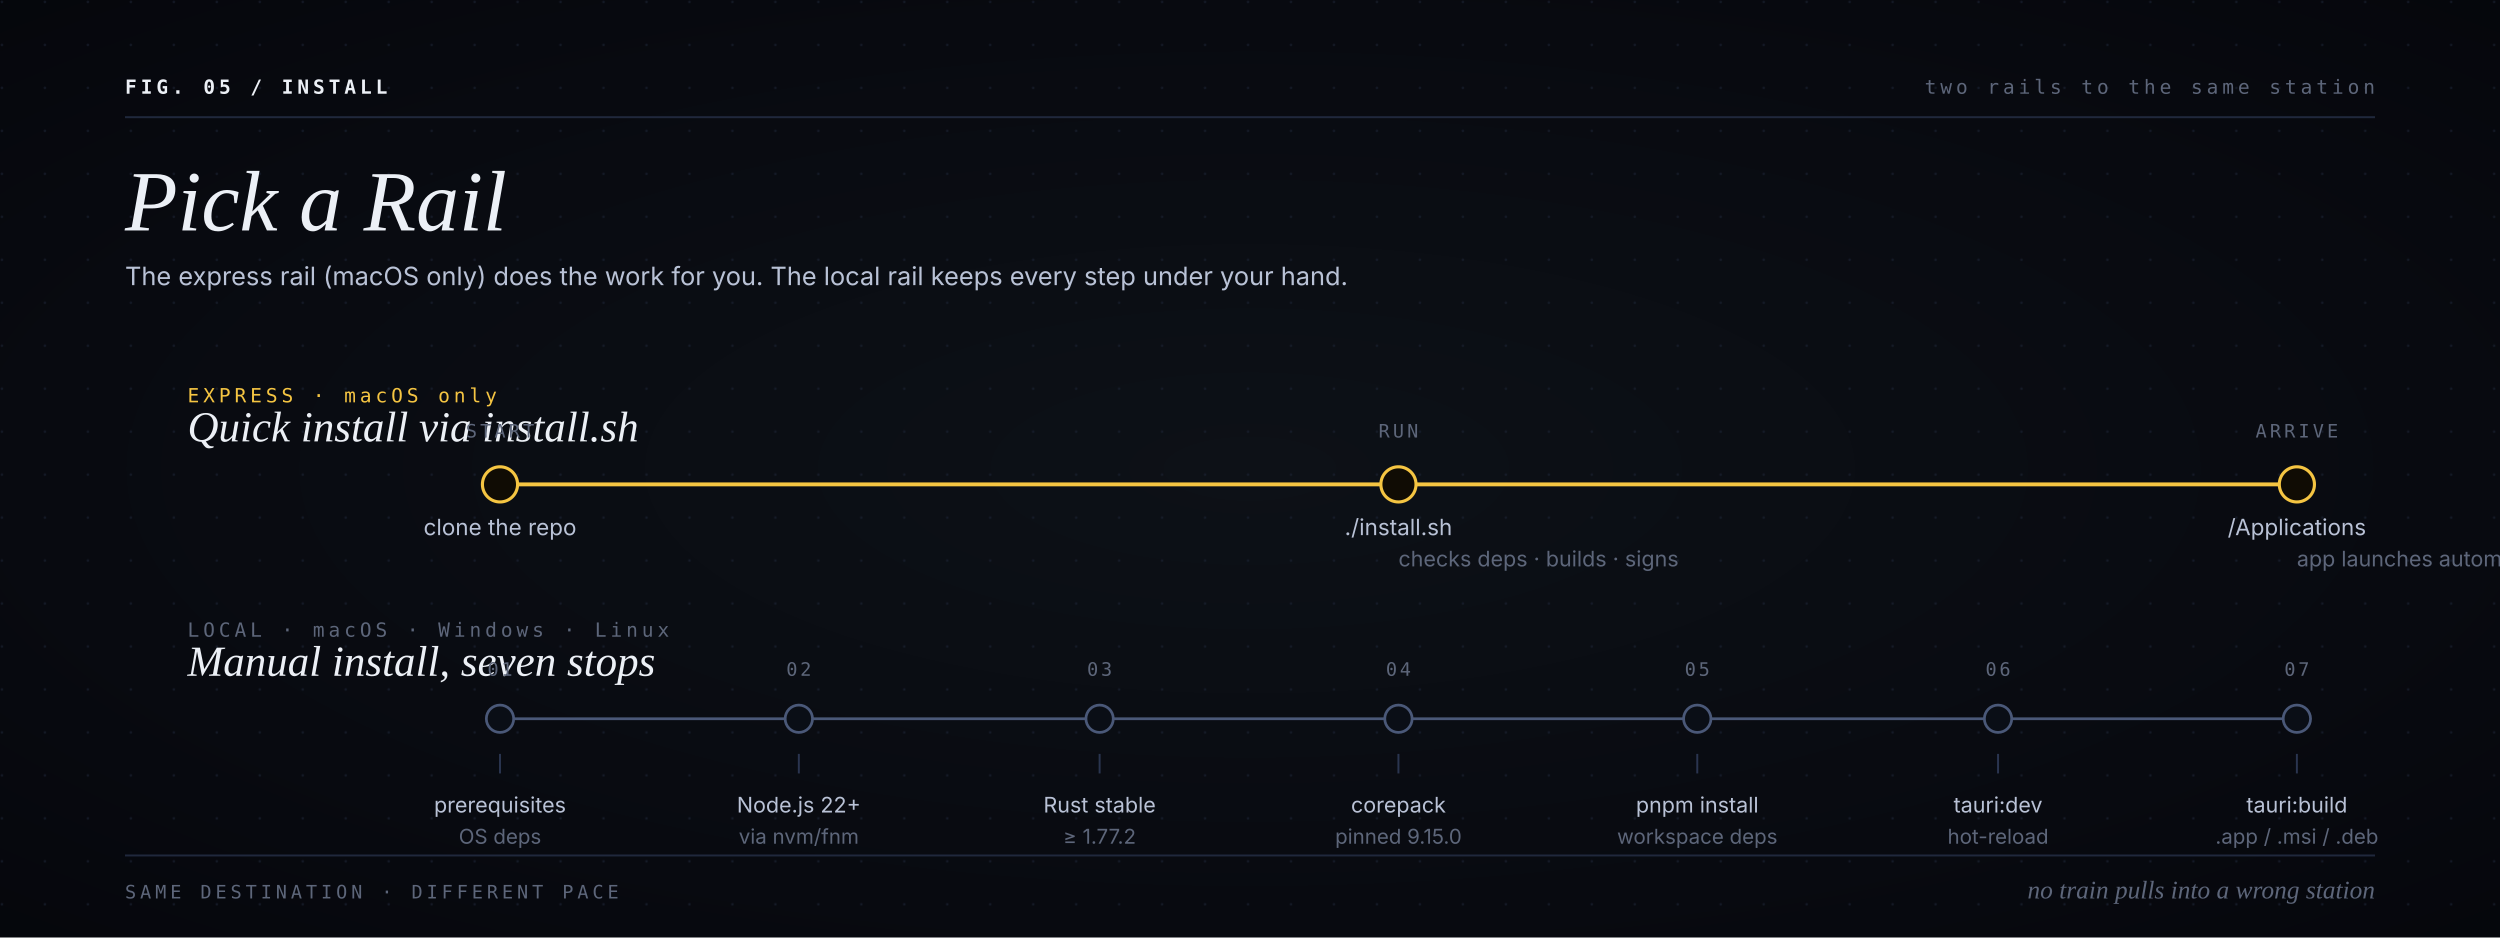
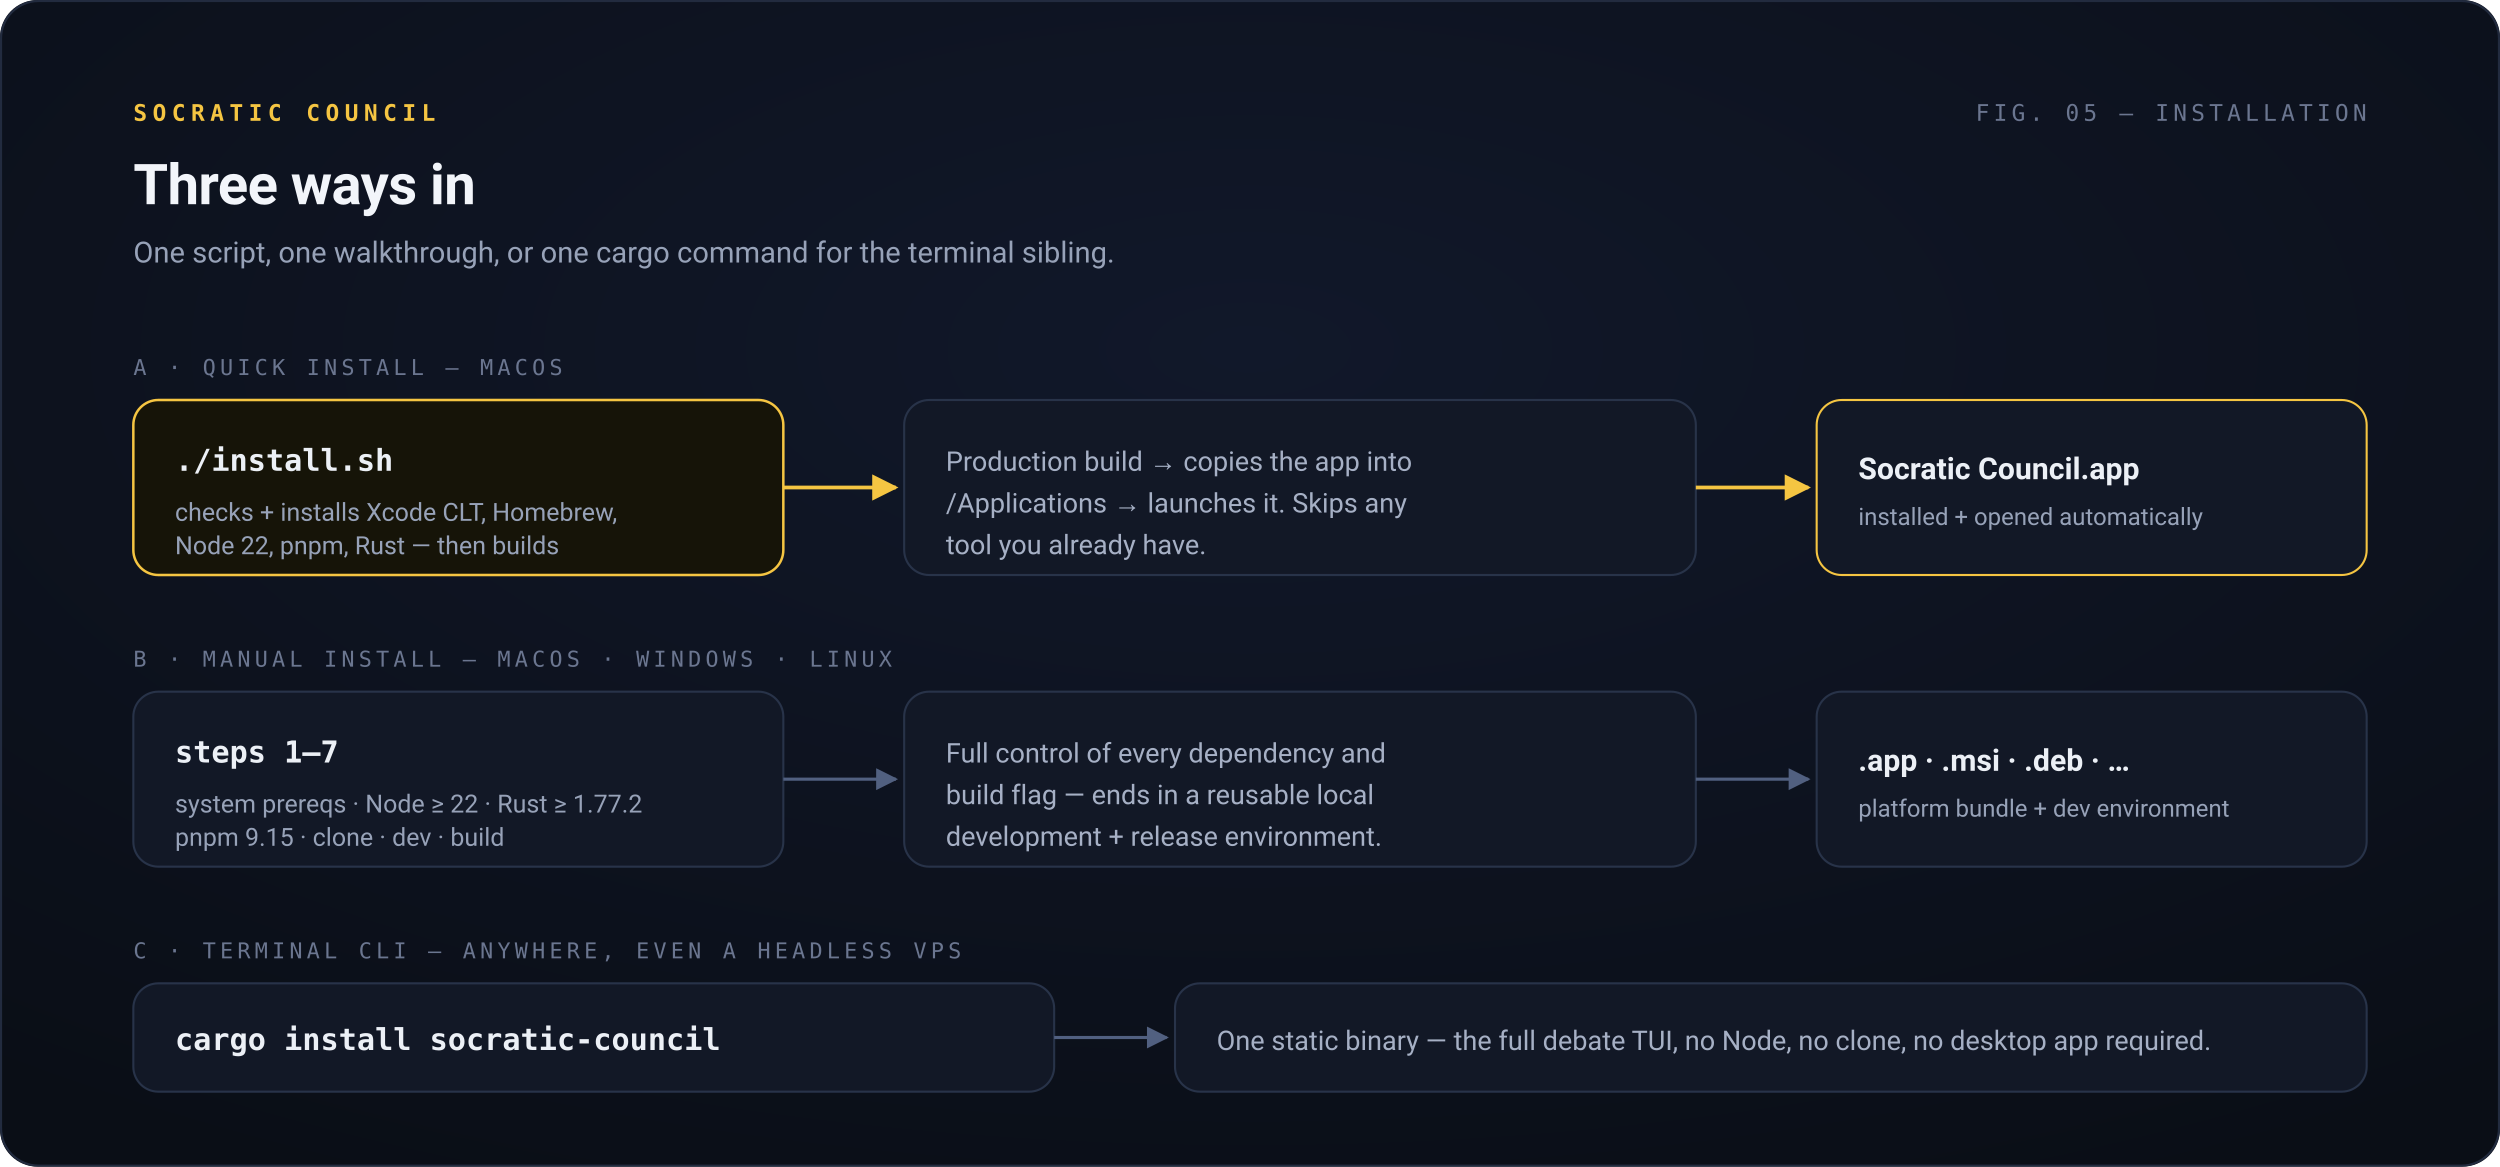
- <svg xmlns="http://www.w3.org/2000/svg" viewBox="0 0 1280 480" role="img" aria-labelledby="title desc" preserveAspectRatio="xMidYMid meet">
+ <svg xmlns="http://www.w3.org/2000/svg" viewBox="0 0 1200 560" role="img" aria-labelledby="title desc" preserveAspectRatio="xMidYMid meet">
  <defs>
-     <radialGradient id="page" cx="50%" cy="50%" r="80%">
-       <stop offset="0%" stop-color="#0d1117" />
-       <stop offset="60%" stop-color="#080a10" />
-       <stop offset="100%" stop-color="#04050a" />
+     <style>
+       .sans { font-family: -apple-system, 'Segoe UI', Roboto, 'Helvetica Neue', Arial, sans-serif; }
+       .mono { font-family: 'SF Mono', 'Cascadia Code', 'JetBrains Mono', Menlo, Consolas, monospace; }
+       .h1   { fill: #F2F5FA; font-size: 27px; font-weight: 700; letter-spacing: -0.3px; }
+       .sub  { fill: #97A2B8; font-size: 14px; }
+       .tag  { fill: #F5C542; font-size: 11px; font-weight: 600; letter-spacing: 2.6px; }
+       .meta { fill: #6B7690; font-size: 11px; letter-spacing: 2px; }
+       .lanetag  { fill: #6B7690; font-size: 10.5px; letter-spacing: 2px; }
+       .cmd      { fill: #ECF0F6; font-size: 14.5px; font-weight: 600; }
+       .cmdnote  { fill: #97A2B8; font-size: 12px; }
+       .midtext  { fill: #A6B0C5; font-size: 13px; }
+       .outname  { fill: #ECF0F6; font-size: 14.5px; font-weight: 650; }
+       .outnote  { fill: #97A2B8; font-size: 11.5px; }
+       .footer   { fill: #6B7690; font-size: 11px; letter-spacing: 1.8px; }
+       .edgegold { stroke: #F5C542; stroke-width: 1.8; fill: none; }
+       .edge     { stroke: #516080; stroke-width: 1.5; fill: none; }
+     </style>
+     <radialGradient id="bgGlow5" cx="50%" cy="30%" r="80%">
+       <stop offset="0%" stop-color="#11182A" />
+       <stop offset="100%" stop-color="#0A0E16" />
    </radialGradient>
-     <pattern id="dotgrid" width="22" height="22" patternUnits="userSpaceOnUse">
-       <circle cx="1" cy="1" r="0.7" fill="#1c2434" fill-opacity="0.55" />
-     </pattern>
-     <style>
-       .display { font-family: 'Cormorant Garamond', 'Hoefler Text', Garamond, 'Times New Roman', serif; }
-       .body    { font-family: 'Manrope', -apple-system, BlinkMacSystemFont, 'Helvetica Neue', sans-serif; }
-       .mono    { font-family: 'JetBrains Mono', 'SF Mono', Menlo, Consolas, monospace; }
-       .ink     { fill: #ecf0f6; }
-       .body-c  { fill: #b9c2d6; }
-       .muted   { fill: #5d667a; }
-       .gold    { fill: #f5c542; }
-       .stroke-hair { stroke: #20283c; stroke-width: 1; fill: none; }
-       .stroke-hair-strong { stroke: #344166; stroke-width: 1.2; fill: none; }
-       .stroke-rule { stroke: #1a2233; stroke-width: 1; fill: none; }
-       .rail-gold { stroke: #f5c542; stroke-width: 2; fill: none; }
-       .rail-bone { stroke: #4a5878; stroke-width: 1.4; fill: none; }
-       .rail-tie  { stroke: #2a3550; stroke-width: 1; fill: none; }
-       .stop-dot     { fill: #0a0e16; stroke: #4a5878; stroke-width: 1.4; }
-       .stop-dot-gold { fill: #100c04; stroke: #f5c542; stroke-width: 1.6; }
-     </style>
+     <marker id="arr5" viewBox="0 0 10 10" refX="9" refY="5" markerWidth="7" markerHeight="7" orient="auto-start-reverse">
+       <path d="M 0 0 L 10 5 L 0 10 z" fill="#516080" />
+     </marker>
+     <marker id="arrGold5" viewBox="0 0 10 10" refX="9" refY="5" markerWidth="7" markerHeight="7" orient="auto-start-reverse">
+       <path d="M 0 0 L 10 5 L 0 10 z" fill="#F5C542" />
+     </marker>
  </defs>
-   <rect width="1280" height="480" fill="url(#page)" />
-   <rect width="1280" height="480" fill="url(#dotgrid)" />
-   <line x1="64" y1="60" x2="1216" y2="60" class="stroke-hair" />
-   <text x="64" y="48" class="mono ink" font-size="10" font-weight="600" letter-spacing="2">FIG. 05 / INSTALL</text>
-   <text x="1216" y="48" class="mono muted" font-size="10" letter-spacing="2" text-anchor="end">two rails to the same station</text>
-   <text x="64" y="118" class="display ink" font-style="italic" font-size="44">Pick a Rail</text>
-   <text x="64" y="146" class="body body-c" font-size="13">The express rail (macOS only) does the work for you. The local rail keeps every step under your hand.</text>
-   <g transform="translate(96,228)">
-     <text x="0" y="-22" class="mono gold" font-size="10" letter-spacing="2">EXPRESS · macOS only</text>
-     <text x="0" y="-2" class="display ink" font-style="italic" font-size="22">Quick install via install.sh</text>
-     <line x1="160" y1="20" x2="1080" y2="20" class="rail-gold" />
-     <circle cx="160" cy="20" r="9" class="stop-dot-gold" />
-     <circle cx="620" cy="20" r="9" class="stop-dot-gold" />
-     <circle cx="1080" cy="20" r="9" class="stop-dot-gold" />
-     <text x="160" y="-4" class="mono muted" font-size="9.5" letter-spacing="1.6" text-anchor="middle">START</text>
-     <text x="160" y="46" class="body body-c" font-size="11.5" text-anchor="middle">clone the repo</text>
-     <text x="620" y="-4" class="mono muted" font-size="9.5" letter-spacing="1.6" text-anchor="middle">RUN</text>
-     <text x="620" y="46" class="body body-c" font-size="11.5" text-anchor="middle">./install.sh</text>
-     <text x="620" y="62" class="body muted" font-size="11">checks deps · builds · signs</text>
-     <text x="1080" y="-4" class="mono muted" font-size="9.5" letter-spacing="1.6" text-anchor="middle">ARRIVE</text>
-     <text x="1080" y="46" class="body body-c" font-size="11.5" text-anchor="middle">/Applications</text>
-     <text x="1080" y="62" class="body muted" font-size="11">app launches automatically</text>
+   <rect width="1200" height="560" rx="18" fill="url(#bgGlow5)" />
+   <rect x="0.5" y="0.5" width="1199" height="559" rx="18" fill="none" stroke="#222B3F" />
+   <text x="64" y="58" class="mono tag">SOCRATIC COUNCIL</text>
+   <text x="1136" y="58" class="mono meta" text-anchor="end">FIG. 05 — INSTALLATION</text>
+   <text x="64" y="98" class="sans h1">Three ways in</text>
+   <text x="64" y="126" class="sans sub">One script, one walkthrough, or one cargo command for the terminal sibling.</text>
+   <text x="64" y="180" class="mono lanetag">A · QUICK INSTALL — MACOS</text>
+   <g transform="translate(64,192)">
+     <rect width="312" height="84" rx="12" fill="#161408" stroke="#F5C542" stroke-width="1.2" />
+     <text x="20" y="34" class="mono cmd">./install.sh</text>
+     <text x="20" y="58" class="sans cmdnote">checks + installs Xcode CLT, Homebrew,</text>
+     <text x="20" y="74" class="sans cmdnote">Node 22, pnpm, Rust — then builds</text>
  </g>
-   <g transform="translate(96,348)">
-     <text x="0" y="-22" class="mono muted" font-size="10" letter-spacing="2">LOCAL · macOS · Windows · Linux</text>
-     <text x="0" y="-2" class="display ink" font-style="italic" font-size="22">Manual install, seven stops</text>
-     <line x1="160" y1="20" x2="1080" y2="20" class="rail-bone" />
-     <g>
-       <circle cx="160" cy="20" r="7" class="stop-dot" />
-       <circle cx="313" cy="20" r="7" class="stop-dot" />
-       <circle cx="467" cy="20" r="7" class="stop-dot" />
-       <circle cx="620" cy="20" r="7" class="stop-dot" />
-       <circle cx="773" cy="20" r="7" class="stop-dot" />
-       <circle cx="927" cy="20" r="7" class="stop-dot" />
-       <circle cx="1080" cy="20" r="7" class="stop-dot" />
-     </g>
-     <g class="rail-tie">
-       <line x1="160" y1="38" x2="160" y2="48" />
-       <line x1="313" y1="38" x2="313" y2="48" />
-       <line x1="467" y1="38" x2="467" y2="48" />
-       <line x1="620" y1="38" x2="620" y2="48" />
-       <line x1="773" y1="38" x2="773" y2="48" />
-       <line x1="927" y1="38" x2="927" y2="48" />
-       <line x1="1080" y1="38" x2="1080" y2="48" />
-     </g>
-     <g font-size="11">
-       <g text-anchor="middle">
-         <text x="160" y="-2" class="mono muted" font-size="9.5" letter-spacing="1.4">01</text>
-         <text x="313" y="-2" class="mono muted" font-size="9.5" letter-spacing="1.4">02</text>
-         <text x="467" y="-2" class="mono muted" font-size="9.5" letter-spacing="1.4">03</text>
-         <text x="620" y="-2" class="mono muted" font-size="9.5" letter-spacing="1.4">04</text>
-         <text x="773" y="-2" class="mono muted" font-size="9.5" letter-spacing="1.4">05</text>
-         <text x="927" y="-2" class="mono muted" font-size="9.5" letter-spacing="1.4">06</text>
-         <text x="1080" y="-2" class="mono muted" font-size="9.5" letter-spacing="1.4">07</text>
-         <text x="160" y="68" class="body body-c">prerequisites</text>
-         <text x="313" y="68" class="body body-c">Node.js 22+</text>
-         <text x="467" y="68" class="body body-c">Rust stable</text>
-         <text x="620" y="68" class="body body-c">corepack</text>
-         <text x="773" y="68" class="body body-c">pnpm install</text>
-         <text x="927" y="68" class="body body-c">tauri:dev</text>
-         <text x="1080" y="68" class="body body-c">tauri:build</text>
-         <text x="160" y="84" class="body muted" font-size="10.5">OS deps</text>
-         <text x="313" y="84" class="body muted" font-size="10.5">via nvm/fnm</text>
-         <text x="467" y="84" class="body muted" font-size="10.5">≥ 1.77.2</text>
-         <text x="620" y="84" class="body muted" font-size="10.5">pinned 9.15.0</text>
-         <text x="773" y="84" class="body muted" font-size="10.5">workspace deps</text>
-         <text x="927" y="84" class="body muted" font-size="10.5">hot-reload</text>
-         <text x="1080" y="84" class="body muted" font-size="10.5">.app / .msi / .deb</text>
-       </g>
-     </g>
+   <line x1="376" y1="234" x2="430" y2="234" class="edgegold" marker-end="url(#arrGold5)" />
+   <g transform="translate(434,192)">
+     <rect width="380" height="84" rx="12" fill="#121826" stroke="#283349" />
+     <text x="20" y="34" class="sans midtext">Production build → copies the app into</text>
+     <text x="20" y="54" class="sans midtext">/Applications → launches it. Skips any</text>
+     <text x="20" y="74" class="sans midtext">tool you already have.</text>
  </g>
-   <line x1="64" y1="438" x2="1216" y2="438" class="stroke-hair" />
-   <text x="64" y="460" class="mono muted" font-size="9.5" letter-spacing="2">SAME DESTINATION · DIFFERENT PACE</text>
-   <text x="1216" y="460" class="display muted" font-size="13" font-style="italic" text-anchor="end">no train pulls into a wrong station</text>
+   <line x1="814" y1="234" x2="868" y2="234" class="edgegold" marker-end="url(#arrGold5)" />
+   <g transform="translate(872,192)">
+     <rect width="264" height="84" rx="12" fill="#121826" stroke="#F5C542" stroke-width="1" />
+     <text x="20" y="38" class="sans outname">Socratic Council.app</text>
+     <text x="20" y="60" class="sans outnote">installed + opened automatically</text>
+   </g>
+   <text x="64" y="320" class="mono lanetag">B · MANUAL INSTALL — MACOS · WINDOWS · LINUX</text>
+   <g transform="translate(64,332)">
+     <rect width="312" height="84" rx="12" fill="#121826" stroke="#283349" />
+     <text x="20" y="34" class="mono cmd">steps 1–7</text>
+     <text x="20" y="58" class="sans cmdnote">system prereqs · Node ≥ 22 · Rust ≥ 1.77.2</text>
+     <text x="20" y="74" class="sans cmdnote">pnpm 9.15 · clone · dev · build</text>
+   </g>
+   <line x1="376" y1="374" x2="430" y2="374" class="edge" marker-end="url(#arr5)" />
+   <g transform="translate(434,332)">
+     <rect width="380" height="84" rx="12" fill="#121826" stroke="#283349" />
+     <text x="20" y="34" class="sans midtext">Full control of every dependency and</text>
+     <text x="20" y="54" class="sans midtext">build flag — ends in a reusable local</text>
+     <text x="20" y="74" class="sans midtext">development + release environment.</text>
+   </g>
+   <line x1="814" y1="374" x2="868" y2="374" class="edge" marker-end="url(#arr5)" />
+   <g transform="translate(872,332)">
+     <rect width="264" height="84" rx="12" fill="#121826" stroke="#283349" />
+     <text x="20" y="38" class="sans outname">.app · .msi · .deb · …</text>
+     <text x="20" y="60" class="sans outnote">platform bundle + dev environment</text>
+   </g>
+   <text x="64" y="460" class="mono lanetag">C · TERMINAL CLI — ANYWHERE, EVEN A HEADLESS VPS</text>
+   <g transform="translate(64,472)">
+     <rect width="442" height="52" rx="12" fill="#121826" stroke="#283349" />
+     <text x="20" y="32" class="mono cmd">cargo install socratic-council</text>
+   </g>
+   <line x1="506" y1="498" x2="560" y2="498" class="edge" marker-end="url(#arr5)" />
+   <g transform="translate(564,472)">
+     <rect width="572" height="52" rx="12" fill="#121826" stroke="#283349" />
+     <text x="20" y="32" class="sans midtext">One static binary — the full debate TUI, no Node, no clone, no desktop app required.</text>
+   </g>
</svg>
